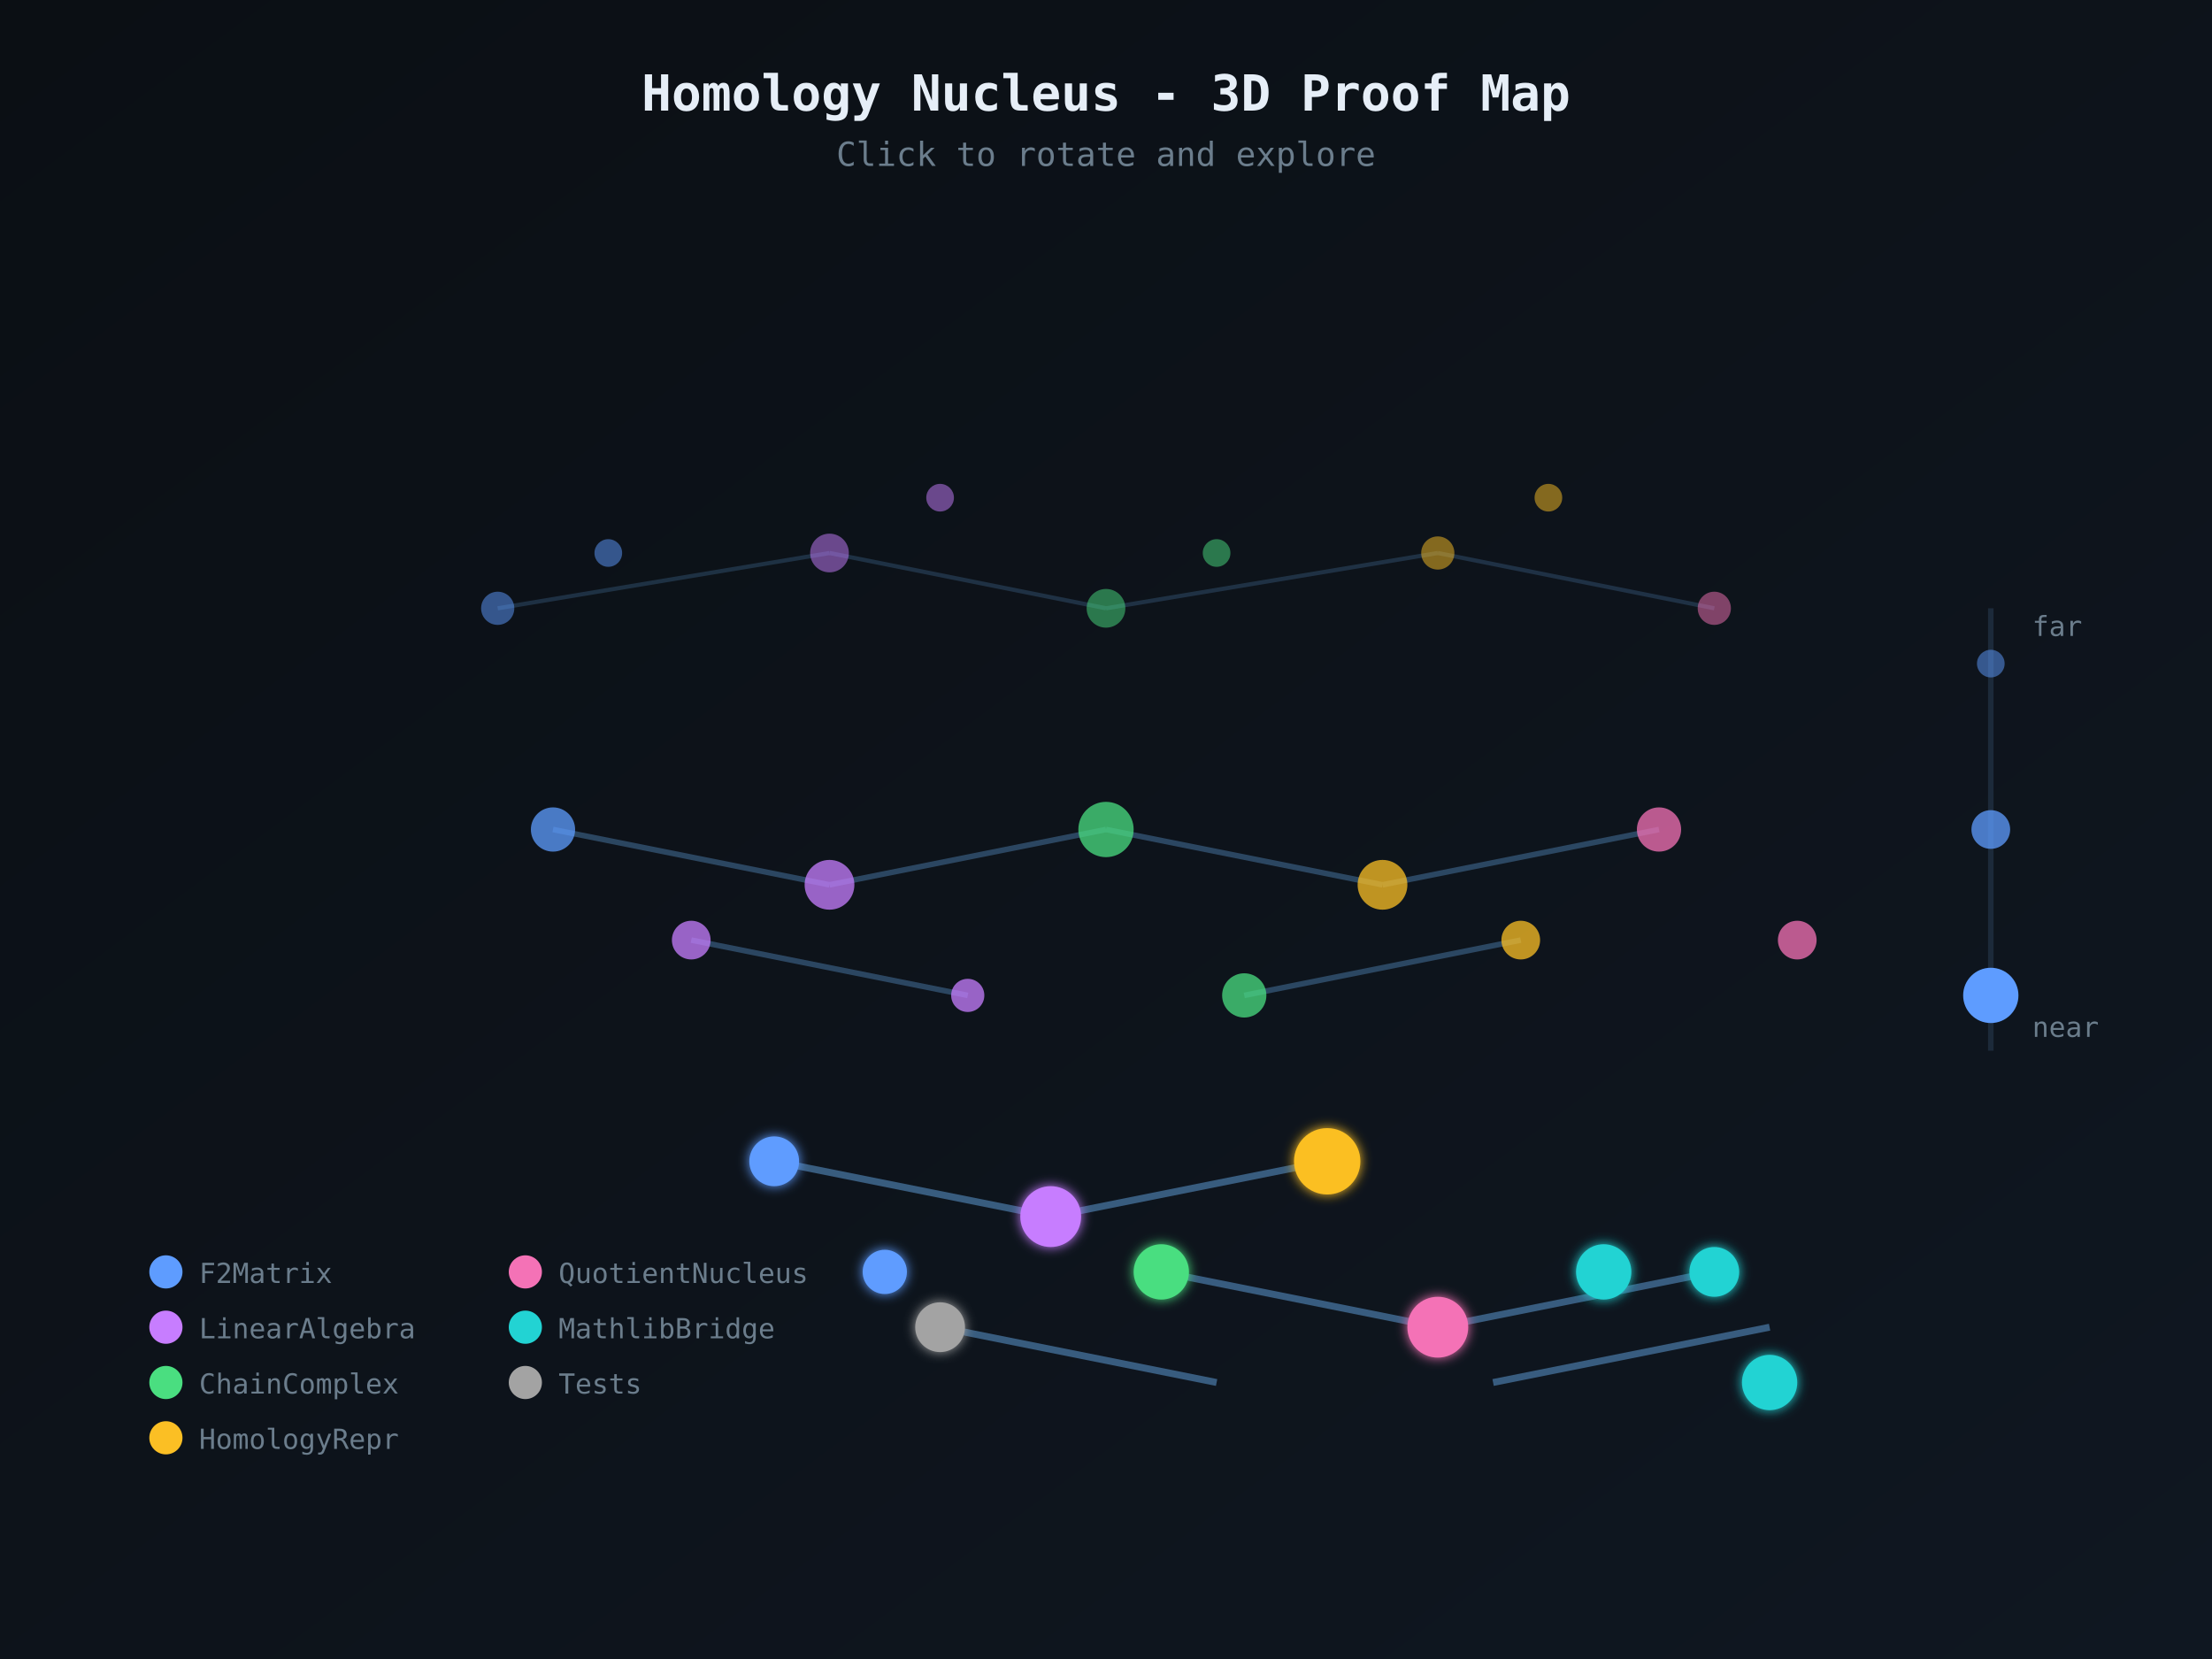
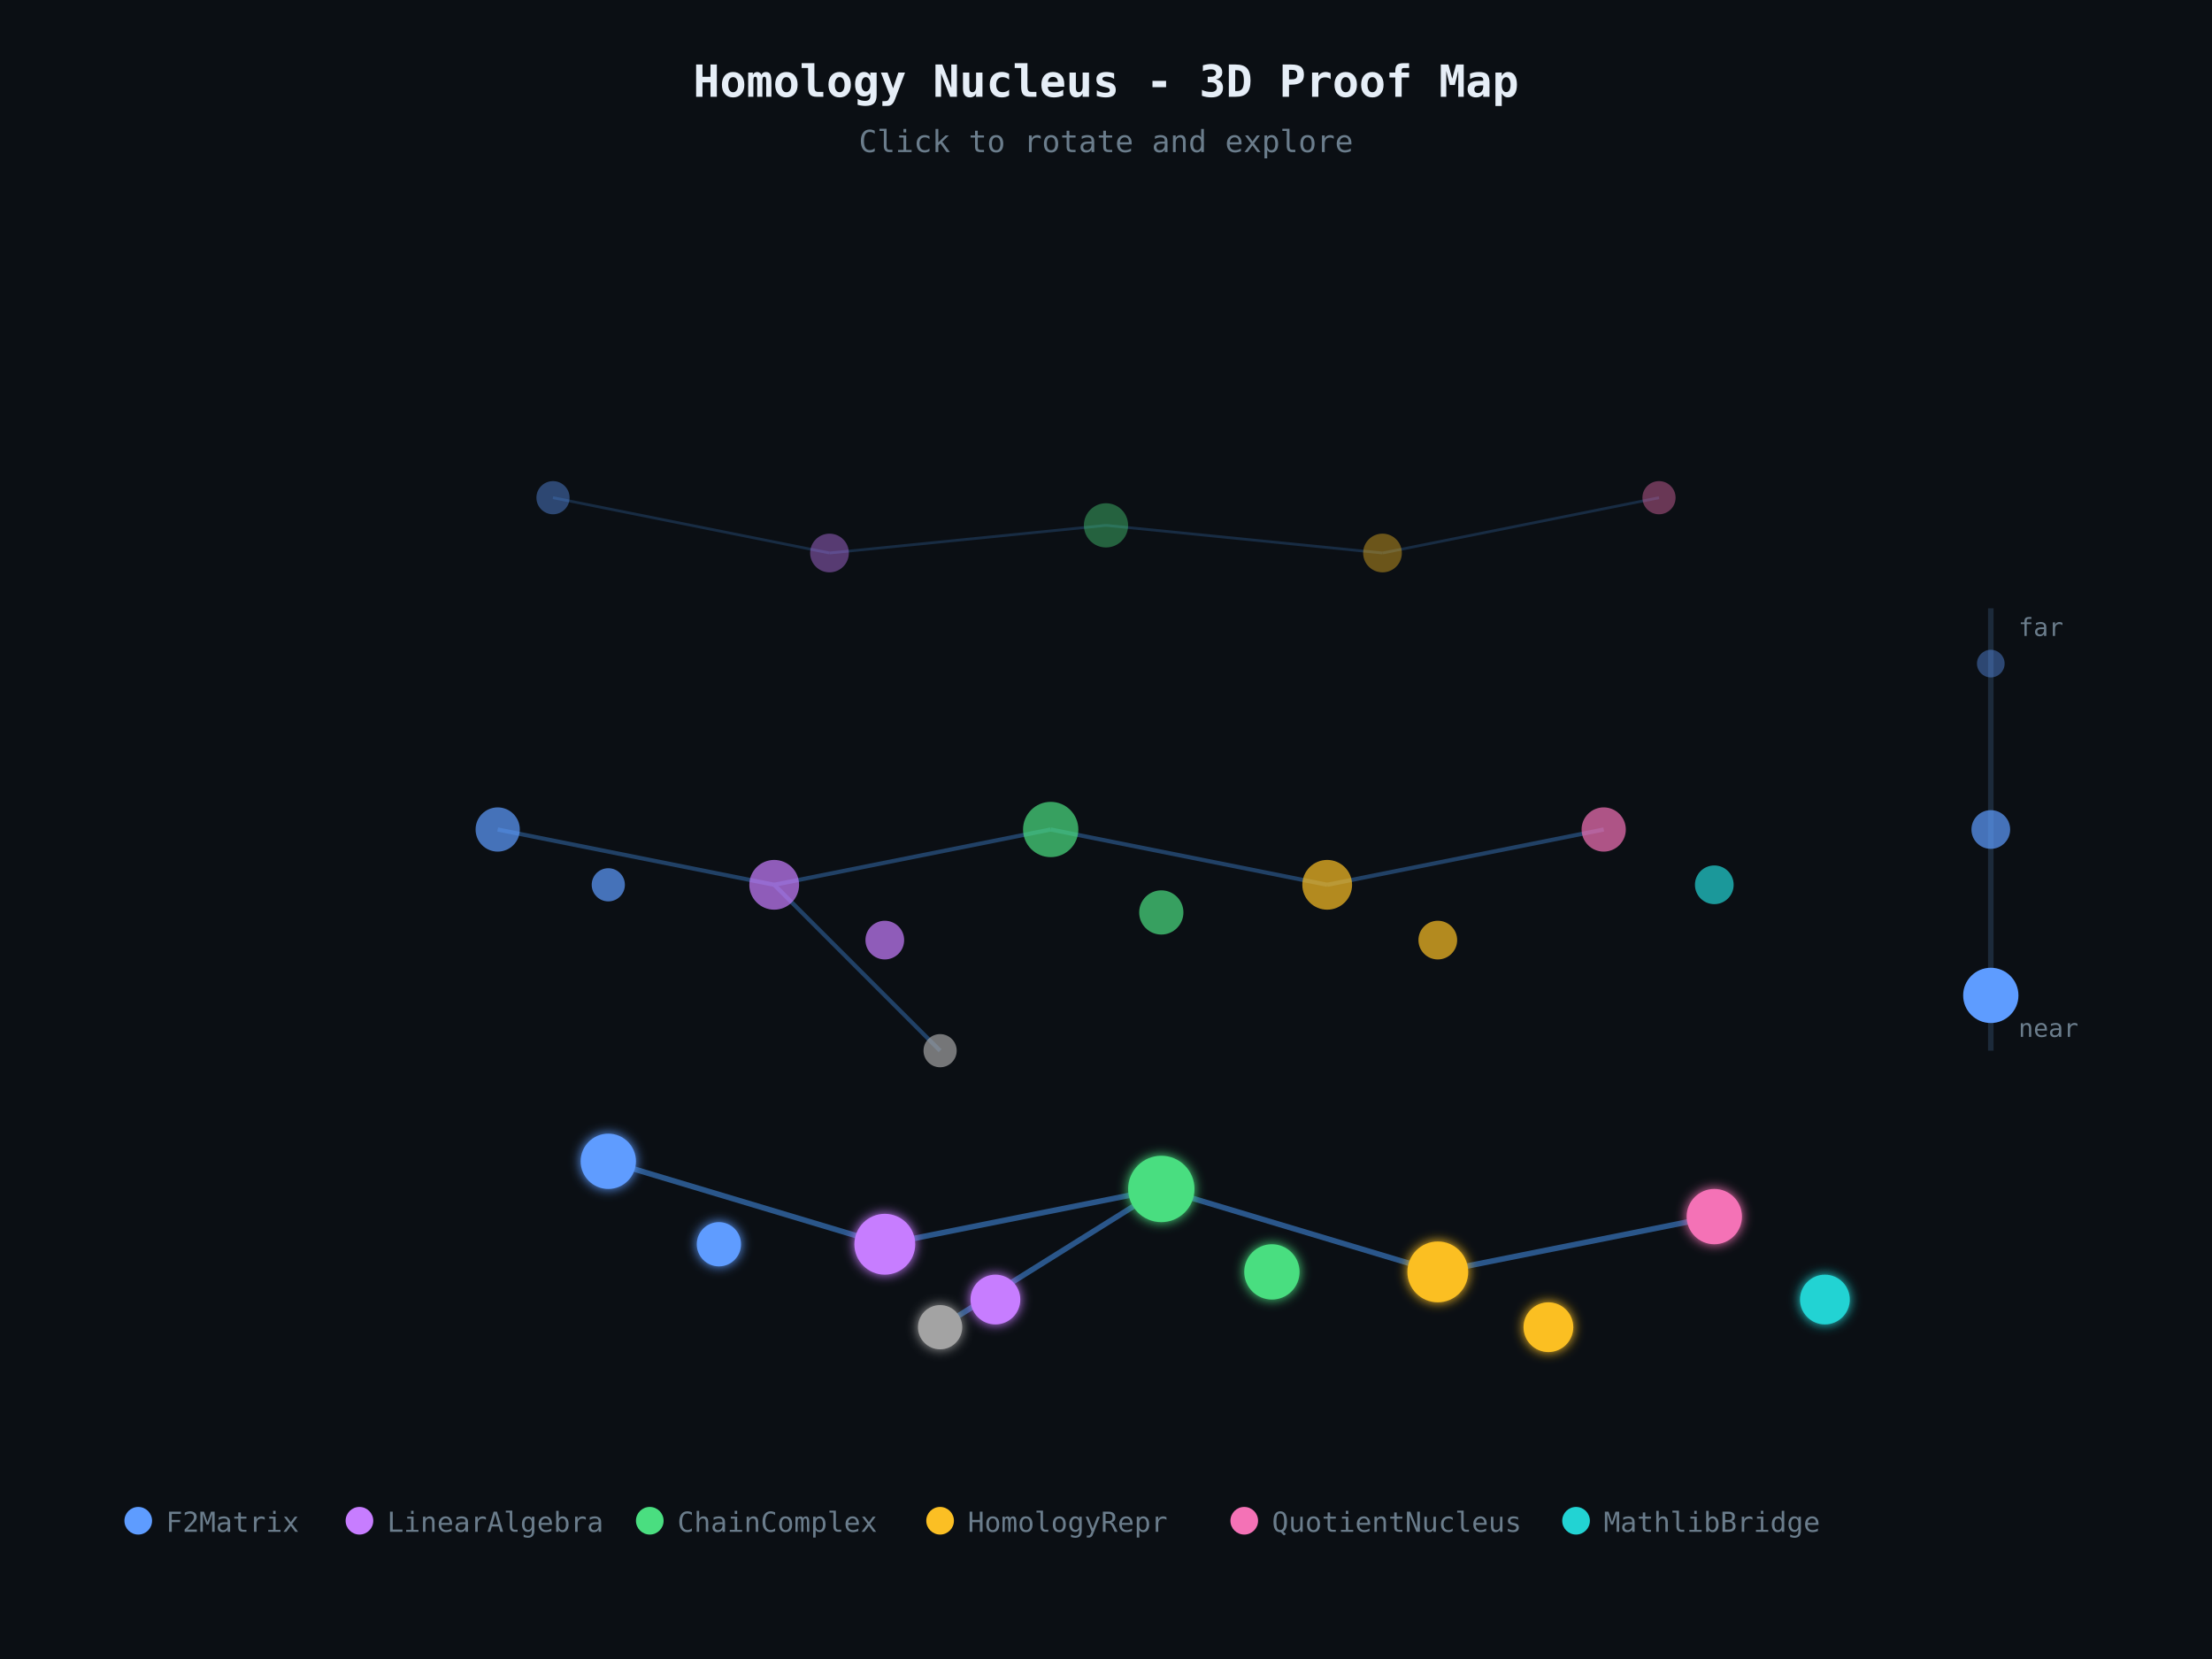
<svg xmlns="http://www.w3.org/2000/svg" viewBox="0 0 800 600">
  <defs>
-     <linearGradient id="bg3d" x1="0%" y1="0%" x2="100%" y2="100%">
-       <stop offset="0%" style="stop-color:#0b0f14" />
-       <stop offset="100%" style="stop-color:#0f1721" />
-     </linearGradient>
    <filter id="glow">
      <feGaussianBlur stdDeviation="2" result="blur" />
      <feMerge>
        <feMergeNode in="blur" />
        <feMergeNode in="SourceGraphic" />
      </feMerge>
    </filter>
  </defs>
-   <rect width="800" height="600" fill="url(#bg3d)" />
-   <text x="400" y="40" text-anchor="middle" fill="#e6eef7" font-family="monospace" font-size="18" font-weight="600">Homology Nucleus - 3D Proof Map</text>
-   <text x="400" y="60" text-anchor="middle" fill="#6b7d8c" font-family="monospace" font-size="12">Click to rotate and explore</text>
-   <g stroke="#4a7aa8" stroke-width="1.5" fill="none" opacity="0.3">
-     <line x1="180" y1="220" x2="300" y2="200" />
-     <line x1="300" y1="200" x2="400" y2="220" />
-     <line x1="400" y1="220" x2="520" y2="200" />
-     <line x1="520" y1="200" x2="620" y2="220" />
+   <rect width="800" height="600" fill="#0b0f14" />
+   <text x="400" y="35" text-anchor="middle" fill="#e6eef7" font-family="monospace" font-size="16" font-weight="600">Homology Nucleus - 3D Proof Map</text>
+   <text x="400" y="55" text-anchor="middle" fill="#6b7d8c" font-family="monospace" font-size="11">Click to rotate and explore</text>
+   <g stroke="#4a9eff" stroke-width="1" fill="none" opacity="0.2">
+     <line x1="200" y1="180" x2="300" y2="200" />
+     <line x1="300" y1="200" x2="400" y2="190" />
+     <line x1="400" y1="190" x2="500" y2="200" />
+     <line x1="500" y1="200" x2="600" y2="180" />
  </g>
-   <g stroke="#4a7aa8" stroke-width="2" fill="none" opacity="0.5">
-     <line x1="200" y1="300" x2="300" y2="320" />
-     <line x1="300" y1="320" x2="400" y2="300" />
-     <line x1="400" y1="300" x2="500" y2="320" />
-     <line x1="500" y1="320" x2="600" y2="300" />
-     <line x1="250" y1="340" x2="350" y2="360" />
-     <line x1="450" y1="360" x2="550" y2="340" />
+   <g stroke="#4a9eff" stroke-width="1.5" fill="none" opacity="0.35">
+     <line x1="180" y1="300" x2="280" y2="320" />
+     <line x1="280" y1="320" x2="380" y2="300" />
+     <line x1="380" y1="300" x2="480" y2="320" />
+     <line x1="480" y1="320" x2="580" y2="300" />
+     <line x1="280" y1="320" x2="340" y2="380" />
  </g>
-   <g stroke="#4a7aa8" stroke-width="2.5" fill="none" opacity="0.7">
-     <line x1="280" y1="420" x2="380" y2="440" />
-     <line x1="380" y1="440" x2="480" y2="420" />
-     <line x1="420" y1="460" x2="520" y2="480" />
-     <line x1="520" y1="480" x2="620" y2="460" />
-     <line x1="340" y1="480" x2="440" y2="500" />
-     <line x1="540" y1="500" x2="640" y2="480" />
+   <g stroke="#4a9eff" stroke-width="2" fill="none" opacity="0.5">
+     <line x1="220" y1="420" x2="320" y2="450" />
+     <line x1="320" y1="450" x2="420" y2="430" />
+     <line x1="420" y1="430" x2="520" y2="460" />
+     <line x1="520" y1="460" x2="620" y2="440" />
+     <line x1="340" y1="480" x2="420" y2="430" />
  </g>
-   <g opacity="0.5">
-     <circle cx="180" cy="220" r="6" fill="#5e9cff" />
-     <circle cx="220" cy="200" r="5" fill="#5e9cff" />
+   <g opacity="0.4">
+     <circle cx="200" cy="180" r="6" fill="#5e9cff" />
    <circle cx="300" cy="200" r="7" fill="#c77dff" />
-     <circle cx="340" cy="180" r="5" fill="#c77dff" />
-     <circle cx="400" cy="220" r="7" fill="#4ade80" />
-     <circle cx="440" cy="200" r="5" fill="#4ade80" />
-     <circle cx="520" cy="200" r="6" fill="#fbbf24" />
-     <circle cx="560" cy="180" r="5" fill="#fbbf24" />
-     <circle cx="620" cy="220" r="6" fill="#f472b6" />
+     <circle cx="400" cy="190" r="8" fill="#4ade80" />
+     <circle cx="500" cy="200" r="7" fill="#fbbf24" />
+     <circle cx="600" cy="180" r="6" fill="#f472b6" />
  </g>
-   <g opacity="0.75">
-     <circle cx="200" cy="300" r="8" fill="#5e9cff" />
-     <circle cx="250" cy="340" r="7" fill="#c77dff" />
-     <circle cx="300" cy="320" r="9" fill="#c77dff" />
-     <circle cx="350" cy="360" r="6" fill="#c77dff" />
-     <circle cx="400" cy="300" r="10" fill="#4ade80" />
-     <circle cx="450" cy="360" r="8" fill="#4ade80" />
-     <circle cx="500" cy="320" r="9" fill="#fbbf24" />
-     <circle cx="550" cy="340" r="7" fill="#fbbf24" />
-     <circle cx="600" cy="300" r="8" fill="#f472b6" />
-     <circle cx="650" cy="340" r="7" fill="#f472b6" />
+   <g opacity="0.7">
+     <circle cx="180" cy="300" r="8" fill="#5e9cff" />
+     <circle cx="220" cy="320" r="6" fill="#5e9cff" />
+     <circle cx="280" cy="320" r="9" fill="#c77dff" />
+     <circle cx="320" cy="340" r="7" fill="#c77dff" />
+     <circle cx="380" cy="300" r="10" fill="#4ade80" />
+     <circle cx="420" cy="330" r="8" fill="#4ade80" />
+     <circle cx="480" cy="320" r="9" fill="#fbbf24" />
+     <circle cx="520" cy="340" r="7" fill="#fbbf24" />
+     <circle cx="580" cy="300" r="8" fill="#f472b6" />
+     <circle cx="620" cy="320" r="7" fill="#22d3d3" />
+     <circle cx="340" cy="380" r="6" fill="#a3a3a3" />
  </g>
  <g filter="url(#glow)">
-     <circle cx="280" cy="420" r="9" fill="#5e9cff" />
-     <circle cx="320" cy="460" r="8" fill="#5e9cff" />
-     <circle cx="380" cy="440" r="11" fill="#c77dff" />
-     <circle cx="420" cy="460" r="10" fill="#4ade80" />
-     <circle cx="480" cy="420" r="12" fill="#fbbf24" />
-     <circle cx="520" cy="480" r="11" fill="#f472b6" />
-     <circle cx="580" cy="460" r="10" fill="#22d3d3" />
-     <circle cx="340" cy="480" r="9" fill="#a3a3a3" />
-     <circle cx="620" cy="460" r="9" fill="#22d3d3" />
-     <circle cx="640" cy="500" r="10" fill="#22d3d3" />
+     <circle cx="220" cy="420" r="10" fill="#5e9cff" />
+     <circle cx="260" cy="450" r="8" fill="#5e9cff" />
+     <circle cx="320" cy="450" r="11" fill="#c77dff" />
+     <circle cx="360" cy="470" r="9" fill="#c77dff" />
+     <circle cx="420" cy="430" r="12" fill="#4ade80" />
+     <circle cx="460" cy="460" r="10" fill="#4ade80" />
+     <circle cx="520" cy="460" r="11" fill="#fbbf24" />
+     <circle cx="560" cy="480" r="9" fill="#fbbf24" />
+     <circle cx="620" cy="440" r="10" fill="#f472b6" />
+     <circle cx="660" cy="470" r="9" fill="#22d3d3" />
+     <circle cx="340" cy="480" r="8" fill="#a3a3a3" />
  </g>
  <g transform="translate(720, 300)">
    <line x1="0" y1="-80" x2="0" y2="80" stroke="#1c2a3a" stroke-width="2" />
-     <text x="15" y="-70" fill="#6b7d8c" font-family="monospace" font-size="10">far</text>
-     <text x="15" y="75" fill="#6b7d8c" font-family="monospace" font-size="10">near</text>
-     <circle cx="0" cy="-60" r="5" fill="#5e9cff" opacity="0.5" />
-     <circle cx="0" cy="0" r="7" fill="#5e9cff" opacity="0.75" />
+     <text x="10" y="-70" fill="#6b7d8c" font-family="monospace" font-size="9">far</text>
+     <text x="10" y="75" fill="#6b7d8c" font-family="monospace" font-size="9">near</text>
+     <circle cx="0" cy="-60" r="5" fill="#5e9cff" opacity="0.4" />
+     <circle cx="0" cy="0" r="7" fill="#5e9cff" opacity="0.7" />
    <circle cx="0" cy="60" r="10" fill="#5e9cff" />
  </g>
-   <g transform="translate(60, 460)">
-     <circle cx="0" cy="0" r="6" fill="#5e9cff" />
-     <text x="12" y="4" fill="#6b7d8c" font-family="monospace" font-size="10">F2Matrix</text>
-     <circle cx="0" cy="20" r="6" fill="#c77dff" />
-     <text x="12" y="24" fill="#6b7d8c" font-family="monospace" font-size="10">LinearAlgebra</text>
-     <circle cx="0" cy="40" r="6" fill="#4ade80" />
-     <text x="12" y="44" fill="#6b7d8c" font-family="monospace" font-size="10">ChainComplex</text>
-     <circle cx="0" cy="60" r="6" fill="#fbbf24" />
-     <text x="12" y="64" fill="#6b7d8c" font-family="monospace" font-size="10">HomologyRepr</text>
-     <circle cx="130" cy="0" r="6" fill="#f472b6" />
-     <text x="142" y="4" fill="#6b7d8c" font-family="monospace" font-size="10">QuotientNucleus</text>
-     <circle cx="130" cy="20" r="6" fill="#22d3d3" />
-     <text x="142" y="24" fill="#6b7d8c" font-family="monospace" font-size="10">MathlibBridge</text>
-     <circle cx="130" cy="40" r="6" fill="#a3a3a3" />
-     <text x="142" y="44" fill="#6b7d8c" font-family="monospace" font-size="10">Tests</text>
+   <g transform="translate(50, 550)" font-family="monospace" font-size="10">
+     <circle cx="0" cy="0" r="5" fill="#5e9cff" />
+     <text x="10" y="4" fill="#6b7d8c">F2Matrix</text>
+     <circle cx="80" cy="0" r="5" fill="#c77dff" />
+     <text x="90" y="4" fill="#6b7d8c">LinearAlgebra</text>
+     <circle cx="185" cy="0" r="5" fill="#4ade80" />
+     <text x="195" y="4" fill="#6b7d8c">ChainComplex</text>
+     <circle cx="290" cy="0" r="5" fill="#fbbf24" />
+     <text x="300" y="4" fill="#6b7d8c">HomologyRepr</text>
+     <circle cx="400" cy="0" r="5" fill="#f472b6" />
+     <text x="410" y="4" fill="#6b7d8c">QuotientNucleus</text>
+     <circle cx="520" cy="0" r="5" fill="#22d3d3" />
+     <text x="530" y="4" fill="#6b7d8c">MathlibBridge</text>
  </g>
</svg>
